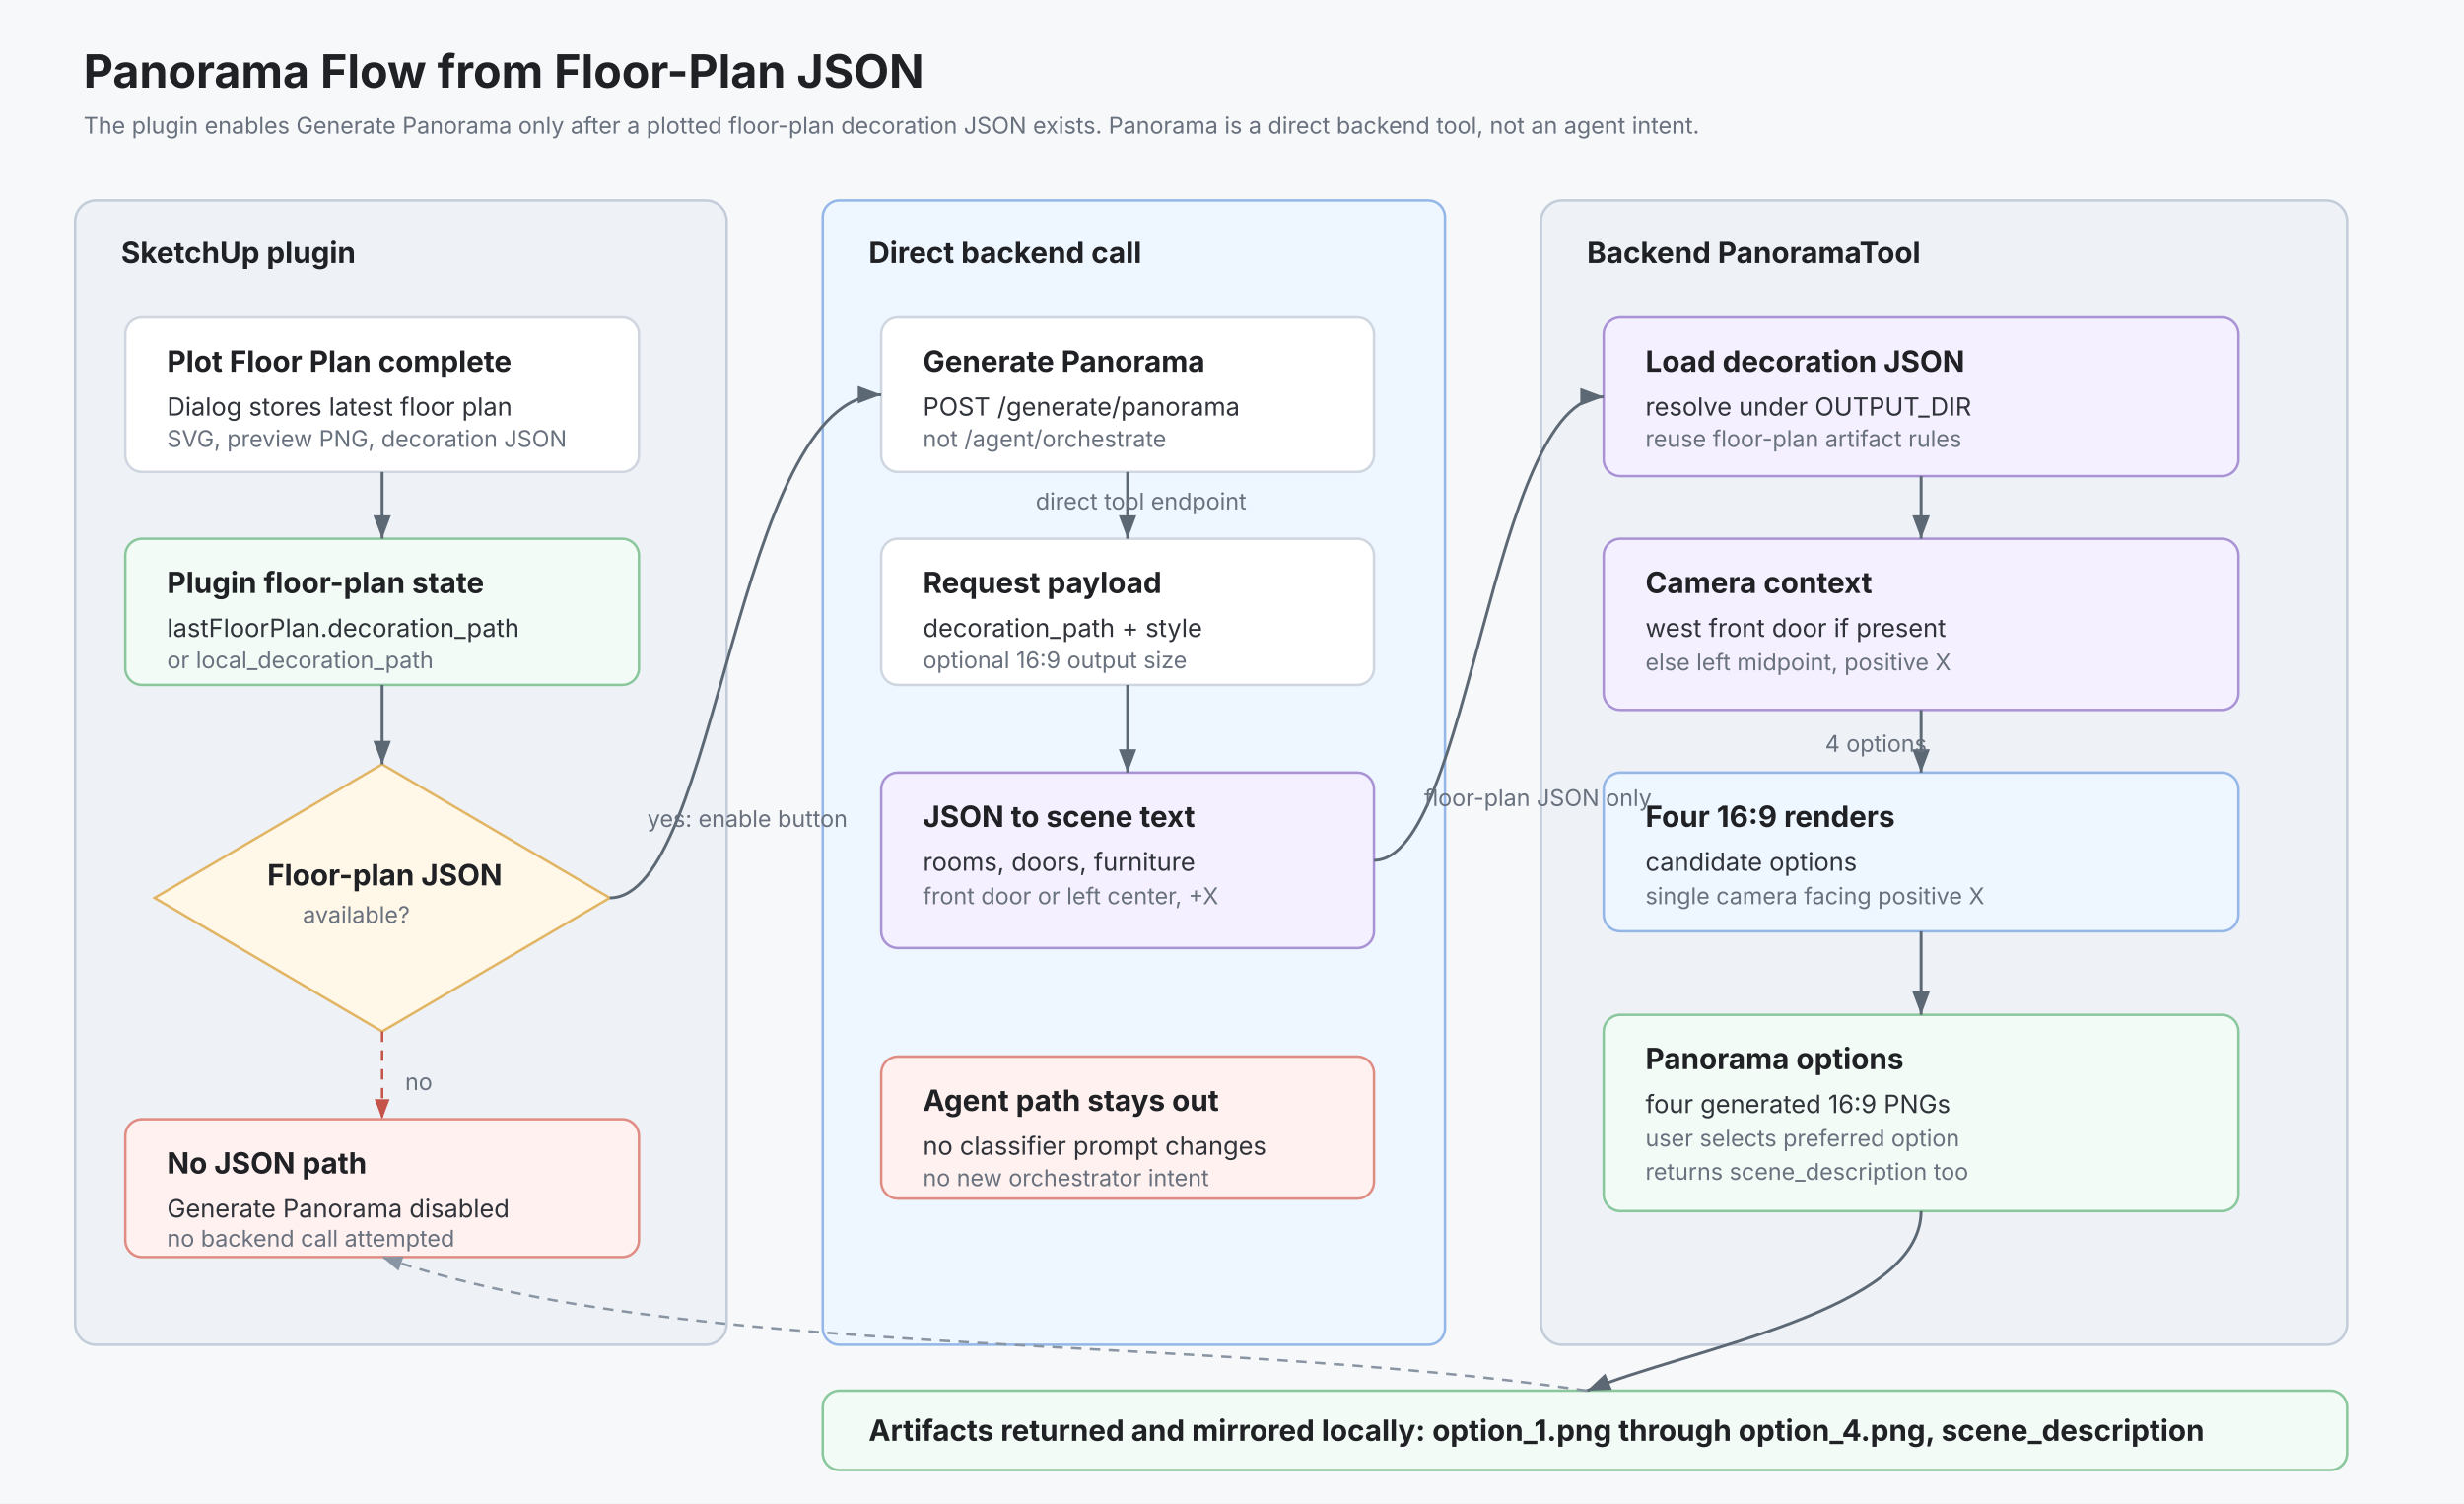
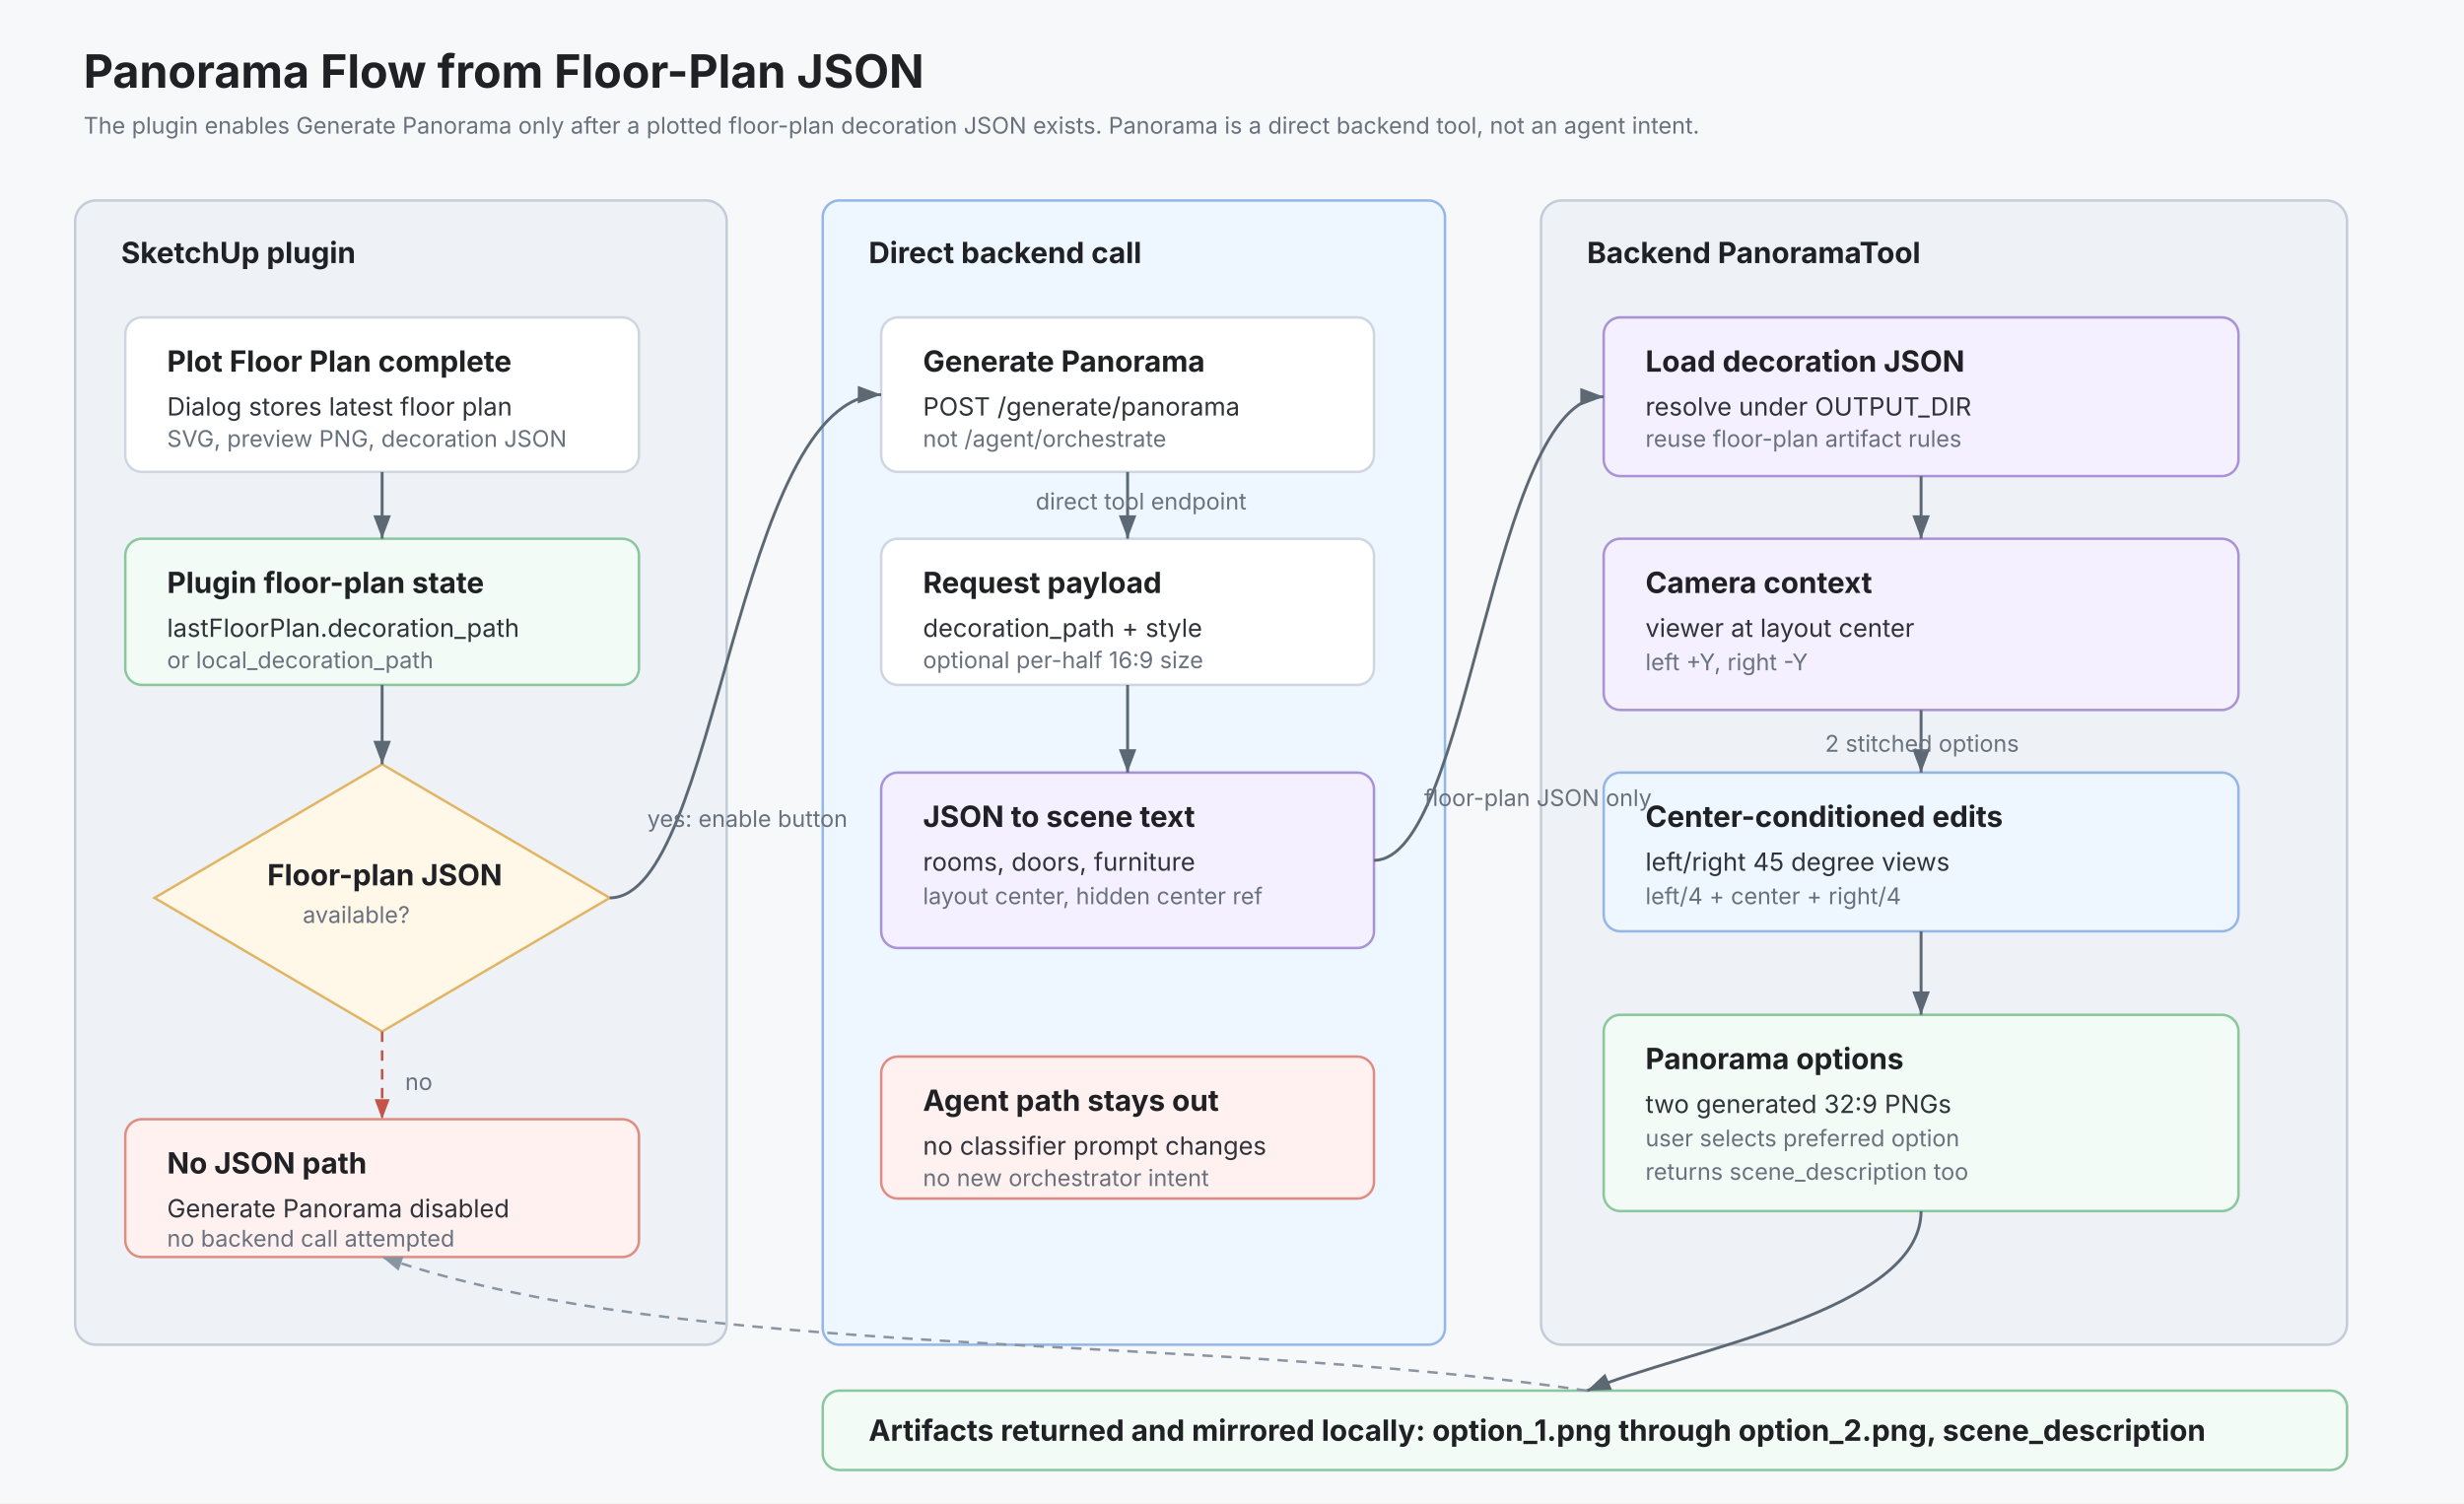
<svg xmlns="http://www.w3.org/2000/svg" width="1180" height="720" viewBox="0 0 1180 720" role="img" aria-labelledby="title desc">
  <defs>
    <style>
      .bg { fill: #f7f8fa; }
      .group { fill: #eef2f7; stroke: #c3ccd8; stroke-width: 1.2; rx: 10; }
      .box { fill: #ffffff; stroke: #cfd6df; stroke-width: 1.2; rx: 8; }
      .tool { fill: #eef6ff; stroke: #94b7e8; stroke-width: 1.2; rx: 8; }
      .plan { fill: #f4f0ff; stroke: #aa93d5; stroke-width: 1.2; rx: 8; }
      .decision { fill: #fff7e8; stroke: #e1b564; stroke-width: 1.2; }
      .store { fill: #f2fbf6; stroke: #8bc79d; stroke-width: 1.2; rx: 8; }
      .warn { fill: #fff1f0; stroke: #df8d82; stroke-width: 1.2; rx: 8; }
      .title { fill: #202124; font: 700 22px -apple-system, BlinkMacSystemFont, "Segoe UI", sans-serif; }
      .h { fill: #202124; font: 700 14px -apple-system, BlinkMacSystemFont, "Segoe UI", sans-serif; }
      .t { fill: #30343a; font: 12px -apple-system, BlinkMacSystemFont, "Segoe UI", sans-serif; }
      .m { fill: #68717d; font: 11px -apple-system, BlinkMacSystemFont, "Segoe UI", sans-serif; }
      .edge { fill: none; stroke: #5d6875; stroke-width: 1.4; marker-end: url(#arrow); }
      .softedge { fill: none; stroke: #8a95a3; stroke-width: 1.2; stroke-dasharray: 5 4; marker-end: url(#arrowSoft); }
      .noedge { fill: none; stroke: #c4534a; stroke-width: 1.2; stroke-dasharray: 5 4; marker-end: url(#arrowNo); }
    </style>
    <marker id="arrow" markerWidth="10" markerHeight="10" refX="8" refY="3" orient="auto" markerUnits="strokeWidth">
      <path d="M0,0 L8,3 L0,6 Z" fill="#5d6875" />
    </marker>
    <marker id="arrowSoft" markerWidth="10" markerHeight="10" refX="8" refY="3" orient="auto" markerUnits="strokeWidth">
      <path d="M0,0 L8,3 L0,6 Z" fill="#8a95a3" />
    </marker>
    <marker id="arrowNo" markerWidth="10" markerHeight="10" refX="8" refY="3" orient="auto" markerUnits="strokeWidth">
      <path d="M0,0 L8,3 L0,6 Z" fill="#c4534a" />
    </marker>
  </defs>
  <rect class="bg" width="1180" height="720" />
  <text class="title" x="40" y="42">Panorama Flow from Floor-Plan JSON</text>
  <text class="m" x="40" y="64">The plugin enables Generate Panorama only after a plotted floor-plan decoration JSON exists. Panorama is a direct backend tool, not an agent intent.</text>
  <rect class="group" x="36" y="96" width="312" height="548" />
  <text class="h" x="58" y="126">SketchUp plugin</text>
  <rect class="box" x="60" y="152" width="246" height="74" />
  <text class="h" x="80" y="178">Plot Floor Plan complete</text>
  <text class="t" x="80" y="199">Dialog stores latest floor plan</text>
  <text class="m" x="80" y="214">SVG, preview PNG, decoration JSON</text>
  <rect class="store" x="60" y="258" width="246" height="70" />
  <text class="h" x="80" y="284">Plugin floor-plan state</text>
  <text class="t" x="80" y="305">lastFloorPlan.decoration_path</text>
  <text class="m" x="80" y="320">or local_decoration_path</text>
  <polygon class="decision" points="183,366 292,430 183,494 74,430" />
  <text class="h" x="128" y="424">Floor-plan JSON</text>
  <text class="m" x="145" y="442">available?</text>
  <rect class="warn" x="60" y="536" width="246" height="66" />
  <text class="h" x="80" y="562">No JSON path</text>
  <text class="t" x="80" y="583">Generate Panorama disabled</text>
  <text class="m" x="80" y="597">no backend call attempted</text>
  <rect class="tool" x="394" y="96" width="298" height="548" />
  <text class="h" x="416" y="126">Direct backend call</text>
  <rect class="box" x="422" y="152" width="236" height="74" />
  <text class="h" x="442" y="178">Generate Panorama</text>
  <text class="t" x="442" y="199">POST /generate/panorama</text>
  <text class="m" x="442" y="214">not /agent/orchestrate</text>
  <rect class="box" x="422" y="258" width="236" height="70" />
  <text class="h" x="442" y="284">Request payload</text>
  <text class="t" x="442" y="305">decoration_path + style</text>
-   <text class="m" x="442" y="320">optional 16:9 output size</text>
+   <text class="m" x="442" y="320">optional per-half 16:9 size</text>
  <rect class="plan" x="422" y="370" width="236" height="84" />
  <text class="h" x="442" y="396">JSON to scene text</text>
  <text class="t" x="442" y="417">rooms, doors, furniture</text>
-   <text class="m" x="442" y="433">front door or left center, +X</text>
+   <text class="m" x="442" y="433">layout center, hidden center ref</text>
  <rect class="warn" x="422" y="506" width="236" height="68" />
  <text class="h" x="442" y="532">Agent path stays out</text>
  <text class="t" x="442" y="553">no classifier prompt changes</text>
  <text class="m" x="442" y="568">no new orchestrator intent</text>
  <rect class="group" x="738" y="96" width="386" height="548" />
  <text class="h" x="760" y="126">Backend PanoramaTool</text>
  <rect class="plan" x="768" y="152" width="304" height="76" />
  <text class="h" x="788" y="178">Load decoration JSON</text>
  <text class="t" x="788" y="199">resolve under OUTPUT_DIR</text>
  <text class="m" x="788" y="214">reuse floor-plan artifact rules</text>
  <rect class="plan" x="768" y="258" width="304" height="82" />
  <text class="h" x="788" y="284">Camera context</text>
-   <text class="t" x="788" y="305">west front door if present</text>
-   <text class="m" x="788" y="321">else left midpoint, positive X</text>
+   <text class="t" x="788" y="305">viewer at layout center</text>
+   <text class="m" x="788" y="321">left +Y, right -Y</text>
  <rect class="tool" x="768" y="370" width="304" height="76" />
-   <text class="h" x="788" y="396">Four 16:9 renders</text>
-   <text class="t" x="788" y="417">candidate options</text>
-   <text class="m" x="788" y="433">single camera facing positive X</text>
+   <text class="h" x="788" y="396">Center-conditioned edits</text>
+   <text class="t" x="788" y="417">left/right 45 degree views</text>
+   <text class="m" x="788" y="433">left/4 + center + right/4</text>
  <rect class="store" x="768" y="486" width="304" height="94" />
  <text class="h" x="788" y="512">Panorama options</text>
-   <text class="t" x="788" y="533">four generated 16:9 PNGs</text>
+   <text class="t" x="788" y="533">two generated 32:9 PNGs</text>
  <text class="m" x="788" y="549">user selects preferred option</text>
  <text class="m" x="788" y="565">returns scene_description too</text>
  <rect class="store" x="394" y="666" width="730" height="38" />
-   <text class="h" x="416" y="690">Artifacts returned and mirrored locally: option_1.png through option_4.png, scene_description</text>
+   <text class="h" x="416" y="690">Artifacts returned and mirrored locally: option_1.png through option_2.png, scene_description</text>
  <path class="edge" d="M183 226 L183 258" />
  <path class="edge" d="M183 328 L183 366" />
  <path class="edge" d="M292 430 C344 430 352 189 422 189" />
  <path class="noedge" d="M183 494 L183 536" />
  <path class="edge" d="M540 226 L540 258" />
  <path class="edge" d="M540 328 L540 370" />
  <path class="edge" d="M658 412 C704 412 714 190 768 190" />
  <path class="edge" d="M920 228 L920 258" />
  <path class="edge" d="M920 340 L920 370" />
  <path class="edge" d="M920 446 C920 466 920 472 920 486" />
  <path class="edge" d="M920 580 C920 628 808 646 760 666" />
  <path class="softedge" d="M760 666 C570 638 326 652 183 602" />
  <text class="m" x="310" y="396">yes: enable button</text>
  <text class="m" x="194" y="522">no</text>
  <text class="m" x="496" y="244">direct tool endpoint</text>
  <text class="m" x="682" y="386">floor-plan JSON only</text>
-   <text class="m" x="874" y="360">4 options</text>
+   <text class="m" x="874" y="360">2 stitched options</text>
</svg>
